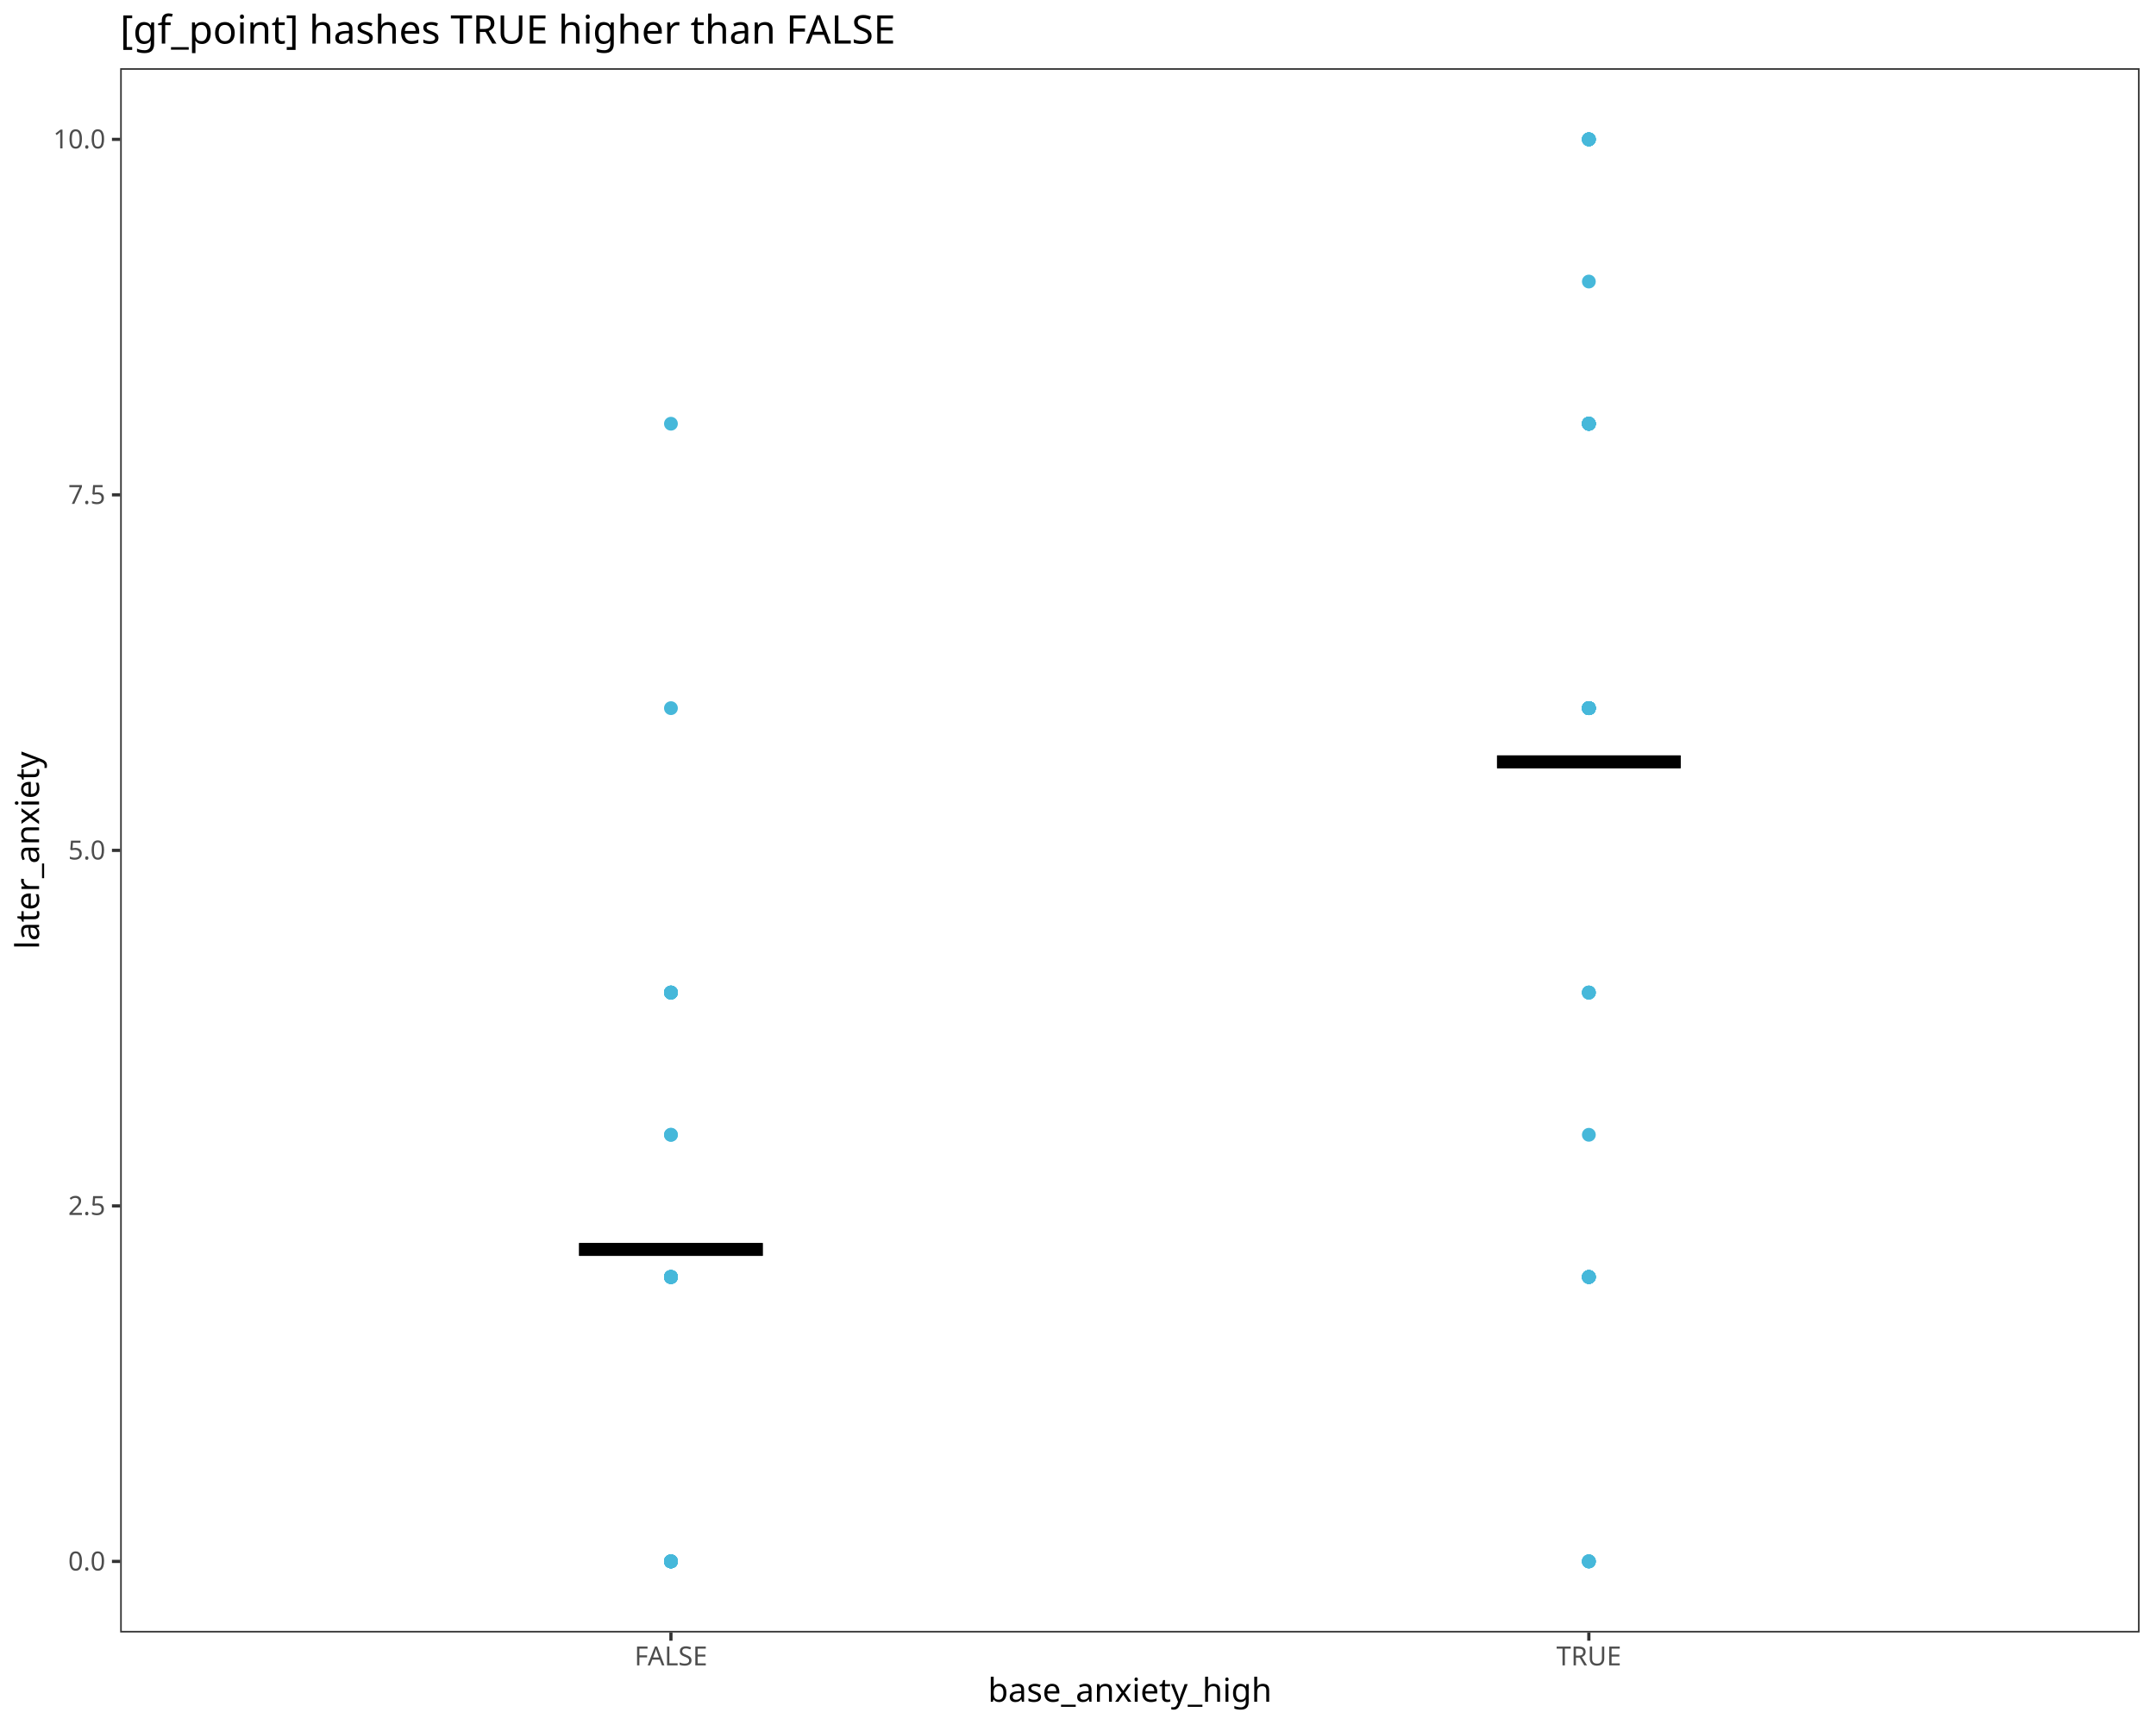
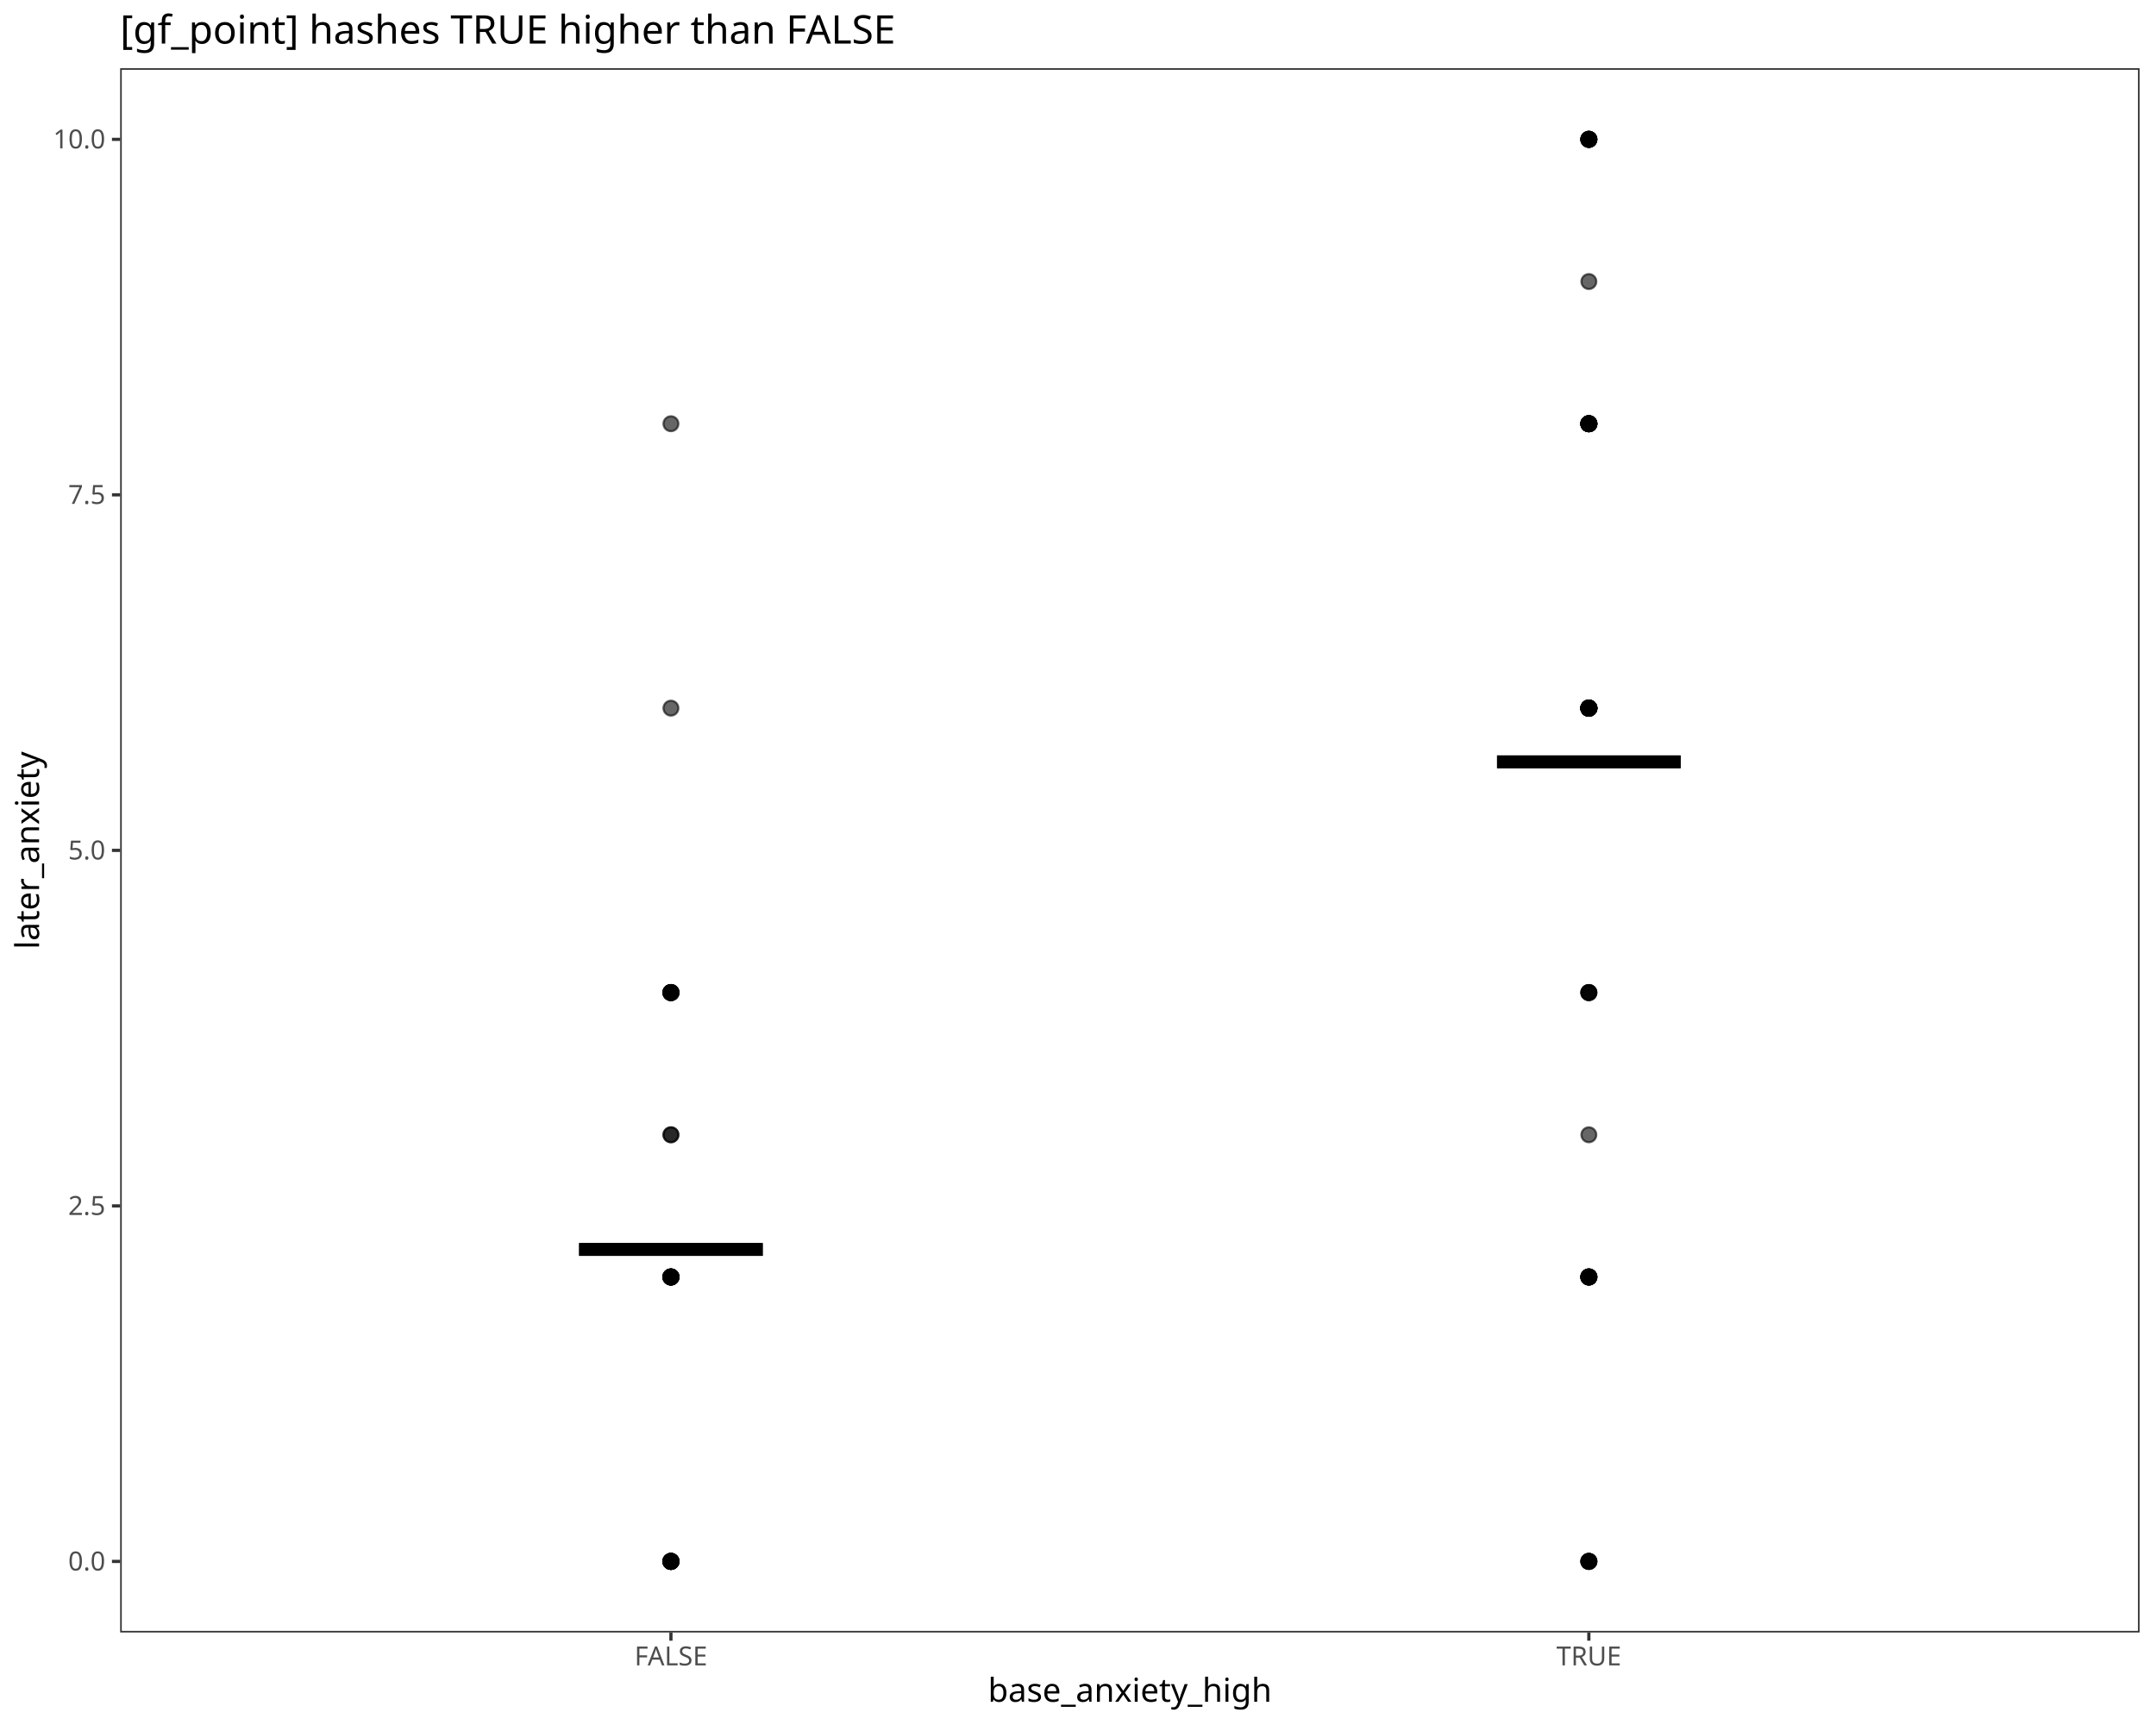
<svg xmlns="http://www.w3.org/2000/svg" class="svglite" data-engine-version="2.0" width="720.00pt" height="576.00pt" viewBox="0 0 720.00 576.00">
  <defs>
    <style type="text/css">
    .svglite line, .svglite polyline, .svglite polygon, .svglite path, .svglite rect, .svglite circle {
      fill: none;
      stroke: #000000;
      stroke-linecap: round;
      stroke-linejoin: round;
      stroke-miterlimit: 10.00;
    }
  </style>
  </defs>
  <rect width="100%" height="100%" style="stroke: none; fill: #FFFFFF;" />
  <defs>
    <clipPath id="cpMC4wMHw3MjAuMDB8MC4wMHw1NzYuMDA=">
      <rect x="0.00" y="0.00" width="720.00" height="576.00" />
    </clipPath>
  </defs>
  <g clip-path="url(#cpMC4wMHw3MjAuMDB8MC4wMHw1NzYuMDA=)">
    <rect x="0.00" y="0.00" width="720.00" height="576.00" style="stroke-width: 1.07; stroke: #FFFFFF; fill: #FFFFFF;" />
  </g>
  <defs>
    <clipPath id="cpNDAuMTN8NzE0LjUyfDIyLjc4fDU0NS4xMQ==">
      <rect x="40.13" y="22.78" width="674.39" height="522.33" />
    </clipPath>
  </defs>
  <g clip-path="url(#cpNDAuMTN8NzE0LjUyfDIyLjc4fDU0NS4xMQ==)">
    <rect x="40.13" y="22.78" width="674.39" height="522.33" style="stroke-width: 1.07; stroke: none; fill: #FFFFFF;" />
-     <circle cx="530.60" cy="236.46" r="1.95" style="stroke-width: 0.71; stroke: #46B8DA; fill: #46B8DA;" />
-     <circle cx="530.60" cy="426.40" r="1.95" style="stroke-width: 0.71; stroke: #46B8DA; fill: #46B8DA;" />
-     <circle cx="530.60" cy="236.46" r="1.95" style="stroke-width: 0.71; stroke: #46B8DA; fill: #46B8DA;" />
-     <circle cx="530.60" cy="521.37" r="1.95" style="stroke-width: 0.71; stroke: #46B8DA; fill: #46B8DA;" />
-     <circle cx="530.60" cy="46.53" r="1.95" style="stroke-width: 0.71; stroke: #46B8DA; fill: #46B8DA;" />
-     <circle cx="530.60" cy="521.37" r="1.95" style="stroke-width: 0.71; stroke: #46B8DA; fill: #46B8DA;" />
-     <circle cx="530.60" cy="426.40" r="1.95" style="stroke-width: 0.71; stroke: #46B8DA; fill: #46B8DA;" />
-     <circle cx="530.60" cy="236.46" r="1.95" style="stroke-width: 0.71; stroke: #46B8DA; fill: #46B8DA;" />
-     <circle cx="530.60" cy="236.46" r="1.95" style="stroke-width: 0.71; stroke: #46B8DA; fill: #46B8DA;" />
-     <circle cx="530.60" cy="141.49" r="1.95" style="stroke-width: 0.71; stroke: #46B8DA; fill: #46B8DA;" />
-     <circle cx="224.06" cy="521.37" r="1.95" style="stroke-width: 0.71; stroke: #46B8DA; fill: #46B8DA;" />
-     <circle cx="530.60" cy="236.46" r="1.95" style="stroke-width: 0.71; stroke: #46B8DA; fill: #46B8DA;" />
-     <circle cx="224.06" cy="521.37" r="1.95" style="stroke-width: 0.71; stroke: #46B8DA; fill: #46B8DA;" />
-     <circle cx="224.06" cy="521.37" r="1.95" style="stroke-width: 0.71; stroke: #46B8DA; fill: #46B8DA;" />
-     <circle cx="224.06" cy="426.40" r="1.95" style="stroke-width: 0.71; stroke: #46B8DA; fill: #46B8DA;" />
-     <circle cx="530.60" cy="426.40" r="1.95" style="stroke-width: 0.71; stroke: #46B8DA; fill: #46B8DA;" />
-     <circle cx="224.06" cy="521.37" r="1.95" style="stroke-width: 0.71; stroke: #46B8DA; fill: #46B8DA;" />
-     <circle cx="530.60" cy="521.37" r="1.95" style="stroke-width: 0.71; stroke: #46B8DA; fill: #46B8DA;" />
-     <circle cx="530.60" cy="426.40" r="1.95" style="stroke-width: 0.71; stroke: #46B8DA; fill: #46B8DA;" />
-     <circle cx="224.06" cy="521.37" r="1.95" style="stroke-width: 0.71; stroke: #46B8DA; fill: #46B8DA;" />
-     <circle cx="530.60" cy="521.37" r="1.95" style="stroke-width: 0.71; stroke: #46B8DA; fill: #46B8DA;" />
-     <circle cx="224.06" cy="426.40" r="1.95" style="stroke-width: 0.71; stroke: #46B8DA; fill: #46B8DA;" />
-     <circle cx="530.60" cy="331.43" r="1.95" style="stroke-width: 0.71; stroke: #46B8DA; fill: #46B8DA;" />
-     <circle cx="224.06" cy="521.37" r="1.95" style="stroke-width: 0.71; stroke: #46B8DA; fill: #46B8DA;" />
-     <circle cx="224.06" cy="236.46" r="1.95" style="stroke-width: 0.71; stroke: #46B8DA; fill: #46B8DA;" />
-     <circle cx="530.60" cy="236.46" r="1.95" style="stroke-width: 0.71; stroke: #46B8DA; fill: #46B8DA;" />
-     <circle cx="530.60" cy="426.40" r="1.95" style="stroke-width: 0.71; stroke: #46B8DA; fill: #46B8DA;" />
-     <circle cx="530.60" cy="46.53" r="1.95" style="stroke-width: 0.71; stroke: #46B8DA; fill: #46B8DA;" />
-     <circle cx="530.60" cy="46.53" r="1.95" style="stroke-width: 0.71; stroke: #46B8DA; fill: #46B8DA;" />
-     <circle cx="530.60" cy="521.37" r="1.95" style="stroke-width: 0.71; stroke: #46B8DA; fill: #46B8DA;" />
-     <circle cx="224.06" cy="521.37" r="1.95" style="stroke-width: 0.71; stroke: #46B8DA; fill: #46B8DA;" />
-     <circle cx="530.60" cy="426.40" r="1.95" style="stroke-width: 0.71; stroke: #46B8DA; fill: #46B8DA;" />
-     <circle cx="224.06" cy="521.37" r="1.95" style="stroke-width: 0.71; stroke: #46B8DA; fill: #46B8DA;" />
-     <circle cx="530.60" cy="236.46" r="1.95" style="stroke-width: 0.71; stroke: #46B8DA; fill: #46B8DA;" />
-     <circle cx="530.60" cy="141.49" r="1.95" style="stroke-width: 0.71; stroke: #46B8DA; fill: #46B8DA;" />
-     <circle cx="224.06" cy="426.40" r="1.95" style="stroke-width: 0.71; stroke: #46B8DA; fill: #46B8DA;" />
-     <circle cx="530.60" cy="236.46" r="1.95" style="stroke-width: 0.71; stroke: #46B8DA; fill: #46B8DA;" />
-     <circle cx="530.60" cy="331.43" r="1.95" style="stroke-width: 0.71; stroke: #46B8DA; fill: #46B8DA;" />
-     <circle cx="530.60" cy="141.49" r="1.95" style="stroke-width: 0.71; stroke: #46B8DA; fill: #46B8DA;" />
-     <circle cx="530.60" cy="141.49" r="1.95" style="stroke-width: 0.71; stroke: #46B8DA; fill: #46B8DA;" />
-     <circle cx="224.06" cy="331.43" r="1.95" style="stroke-width: 0.71; stroke: #46B8DA; fill: #46B8DA;" />
-     <circle cx="530.60" cy="331.43" r="1.95" style="stroke-width: 0.71; stroke: #46B8DA; fill: #46B8DA;" />
-     <circle cx="530.60" cy="426.40" r="1.95" style="stroke-width: 0.71; stroke: #46B8DA; fill: #46B8DA;" />
-     <circle cx="224.06" cy="331.43" r="1.95" style="stroke-width: 0.71; stroke: #46B8DA; fill: #46B8DA;" />
-     <circle cx="530.60" cy="378.92" r="1.95" style="stroke-width: 0.71; stroke: #46B8DA; fill: #46B8DA;" />
-     <circle cx="530.60" cy="426.40" r="1.95" style="stroke-width: 0.71; stroke: #46B8DA; fill: #46B8DA;" />
-     <circle cx="224.06" cy="426.40" r="1.95" style="stroke-width: 0.71; stroke: #46B8DA; fill: #46B8DA;" />
-     <circle cx="224.06" cy="331.43" r="1.95" style="stroke-width: 0.71; stroke: #46B8DA; fill: #46B8DA;" />
-     <circle cx="530.60" cy="141.49" r="1.95" style="stroke-width: 0.71; stroke: #46B8DA; fill: #46B8DA;" />
-     <circle cx="530.60" cy="141.49" r="1.95" style="stroke-width: 0.71; stroke: #46B8DA; fill: #46B8DA;" />
-     <circle cx="530.60" cy="46.53" r="1.95" style="stroke-width: 0.71; stroke: #46B8DA; fill: #46B8DA;" />
-     <circle cx="530.60" cy="141.49" r="1.95" style="stroke-width: 0.71; stroke: #46B8DA; fill: #46B8DA;" />
-     <circle cx="530.60" cy="236.46" r="1.95" style="stroke-width: 0.71; stroke: #46B8DA; fill: #46B8DA;" />
-     <circle cx="530.60" cy="236.46" r="1.95" style="stroke-width: 0.71; stroke: #46B8DA; fill: #46B8DA;" />
-     <circle cx="530.60" cy="94.01" r="1.95" style="stroke-width: 0.71; stroke: #46B8DA; fill: #46B8DA;" />
-     <circle cx="224.06" cy="426.40" r="1.95" style="stroke-width: 0.71; stroke: #46B8DA; fill: #46B8DA;" />
-     <circle cx="530.60" cy="141.49" r="1.95" style="stroke-width: 0.71; stroke: #46B8DA; fill: #46B8DA;" />
-     <circle cx="224.06" cy="426.40" r="1.95" style="stroke-width: 0.71; stroke: #46B8DA; fill: #46B8DA;" />
-     <circle cx="530.60" cy="141.49" r="1.95" style="stroke-width: 0.71; stroke: #46B8DA; fill: #46B8DA;" />
-     <circle cx="224.06" cy="426.40" r="1.95" style="stroke-width: 0.71; stroke: #46B8DA; fill: #46B8DA;" />
-     <circle cx="530.60" cy="236.46" r="1.95" style="stroke-width: 0.71; stroke: #46B8DA; fill: #46B8DA;" />
-     <circle cx="224.06" cy="331.43" r="1.95" style="stroke-width: 0.71; stroke: #46B8DA; fill: #46B8DA;" />
-     <circle cx="530.60" cy="236.46" r="1.95" style="stroke-width: 0.71; stroke: #46B8DA; fill: #46B8DA;" />
-     <circle cx="224.06" cy="378.92" r="1.95" style="stroke-width: 0.71; stroke: #46B8DA; fill: #46B8DA;" />
-     <circle cx="530.60" cy="236.46" r="1.95" style="stroke-width: 0.71; stroke: #46B8DA; fill: #46B8DA;" />
-     <circle cx="224.06" cy="521.37" r="1.95" style="stroke-width: 0.71; stroke: #46B8DA; fill: #46B8DA;" />
-     <circle cx="530.60" cy="46.53" r="1.95" style="stroke-width: 0.71; stroke: #46B8DA; fill: #46B8DA;" />
-     <circle cx="224.06" cy="521.37" r="1.95" style="stroke-width: 0.71; stroke: #46B8DA; fill: #46B8DA;" />
-     <circle cx="530.60" cy="46.53" r="1.95" style="stroke-width: 0.71; stroke: #46B8DA; fill: #46B8DA;" />
-     <circle cx="530.60" cy="46.53" r="1.95" style="stroke-width: 0.71; stroke: #46B8DA; fill: #46B8DA;" />
-     <circle cx="224.06" cy="331.43" r="1.95" style="stroke-width: 0.71; stroke: #46B8DA; fill: #46B8DA;" />
-     <circle cx="530.60" cy="141.49" r="1.95" style="stroke-width: 0.71; stroke: #46B8DA; fill: #46B8DA;" />
-     <circle cx="530.60" cy="141.49" r="1.95" style="stroke-width: 0.71; stroke: #46B8DA; fill: #46B8DA;" />
-     <circle cx="224.06" cy="378.92" r="1.95" style="stroke-width: 0.71; stroke: #46B8DA; fill: #46B8DA;" />
-     <circle cx="224.06" cy="141.49" r="1.95" style="stroke-width: 0.71; stroke: #46B8DA; fill: #46B8DA;" />
-     <circle cx="530.60" cy="331.43" r="1.95" style="stroke-width: 0.71; stroke: #46B8DA; fill: #46B8DA;" />
-     <circle cx="224.06" cy="331.43" r="1.95" style="stroke-width: 0.71; stroke: #46B8DA; fill: #46B8DA;" />
-     <circle cx="224.06" cy="331.43" r="1.95" style="stroke-width: 0.71; stroke: #46B8DA; fill: #46B8DA;" />
-     <circle cx="224.06" cy="426.40" r="1.95" style="stroke-width: 0.71; stroke: #46B8DA; fill: #46B8DA;" />
-     <circle cx="530.60" cy="236.46" r="1.95" style="stroke-width: 0.71; stroke: #46B8DA; fill: #46B8DA;" />
-     <circle cx="530.60" cy="236.46" r="1.95" style="stroke-width: 0.71; stroke: #46B8DA; fill: #46B8DA;" />
-     <circle cx="224.06" cy="426.40" r="1.95" style="stroke-width: 0.71; stroke: #46B8DA; fill: #46B8DA;" />
-     <circle cx="530.60" cy="236.46" r="1.95" style="stroke-width: 0.71; stroke: #46B8DA; fill: #46B8DA;" />
-     <circle cx="224.06" cy="426.40" r="1.95" style="stroke-width: 0.71; stroke: #46B8DA; fill: #46B8DA;" />
+     <circle cx="530.60" cy="236.46" r="2.49" style="stroke-width: 0.71; stroke: #000000; stroke-opacity: 0.60; fill: #000000; fill-opacity: 0.60;" />
+     <circle cx="530.60" cy="426.40" r="2.49" style="stroke-width: 0.71; stroke: #000000; stroke-opacity: 0.60; fill: #000000; fill-opacity: 0.60;" />
+     <circle cx="530.60" cy="236.46" r="2.49" style="stroke-width: 0.71; stroke: #000000; stroke-opacity: 0.60; fill: #000000; fill-opacity: 0.60;" />
+     <circle cx="530.60" cy="521.37" r="2.49" style="stroke-width: 0.71; stroke: #000000; stroke-opacity: 0.60; fill: #000000; fill-opacity: 0.60;" />
+     <circle cx="530.60" cy="46.53" r="2.49" style="stroke-width: 0.71; stroke: #000000; stroke-opacity: 0.60; fill: #000000; fill-opacity: 0.60;" />
+     <circle cx="530.60" cy="521.37" r="2.49" style="stroke-width: 0.71; stroke: #000000; stroke-opacity: 0.60; fill: #000000; fill-opacity: 0.60;" />
+     <circle cx="530.60" cy="426.40" r="2.49" style="stroke-width: 0.71; stroke: #000000; stroke-opacity: 0.60; fill: #000000; fill-opacity: 0.60;" />
+     <circle cx="530.60" cy="236.46" r="2.49" style="stroke-width: 0.71; stroke: #000000; stroke-opacity: 0.60; fill: #000000; fill-opacity: 0.60;" />
+     <circle cx="530.60" cy="236.46" r="2.49" style="stroke-width: 0.71; stroke: #000000; stroke-opacity: 0.60; fill: #000000; fill-opacity: 0.60;" />
+     <circle cx="530.60" cy="141.49" r="2.49" style="stroke-width: 0.71; stroke: #000000; stroke-opacity: 0.60; fill: #000000; fill-opacity: 0.60;" />
+     <circle cx="224.06" cy="521.37" r="2.49" style="stroke-width: 0.71; stroke: #000000; stroke-opacity: 0.60; fill: #000000; fill-opacity: 0.60;" />
+     <circle cx="530.60" cy="236.46" r="2.49" style="stroke-width: 0.71; stroke: #000000; stroke-opacity: 0.60; fill: #000000; fill-opacity: 0.60;" />
+     <circle cx="224.06" cy="521.37" r="2.49" style="stroke-width: 0.71; stroke: #000000; stroke-opacity: 0.60; fill: #000000; fill-opacity: 0.60;" />
+     <circle cx="224.06" cy="521.37" r="2.49" style="stroke-width: 0.71; stroke: #000000; stroke-opacity: 0.60; fill: #000000; fill-opacity: 0.60;" />
+     <circle cx="224.06" cy="426.40" r="2.49" style="stroke-width: 0.71; stroke: #000000; stroke-opacity: 0.60; fill: #000000; fill-opacity: 0.60;" />
+     <circle cx="530.60" cy="426.40" r="2.49" style="stroke-width: 0.71; stroke: #000000; stroke-opacity: 0.60; fill: #000000; fill-opacity: 0.60;" />
+     <circle cx="224.06" cy="521.37" r="2.49" style="stroke-width: 0.71; stroke: #000000; stroke-opacity: 0.60; fill: #000000; fill-opacity: 0.60;" />
+     <circle cx="530.60" cy="521.37" r="2.49" style="stroke-width: 0.71; stroke: #000000; stroke-opacity: 0.60; fill: #000000; fill-opacity: 0.60;" />
+     <circle cx="530.60" cy="426.40" r="2.49" style="stroke-width: 0.71; stroke: #000000; stroke-opacity: 0.60; fill: #000000; fill-opacity: 0.60;" />
+     <circle cx="224.06" cy="521.37" r="2.49" style="stroke-width: 0.71; stroke: #000000; stroke-opacity: 0.60; fill: #000000; fill-opacity: 0.60;" />
+     <circle cx="530.60" cy="521.37" r="2.49" style="stroke-width: 0.71; stroke: #000000; stroke-opacity: 0.60; fill: #000000; fill-opacity: 0.60;" />
+     <circle cx="224.06" cy="426.40" r="2.49" style="stroke-width: 0.71; stroke: #000000; stroke-opacity: 0.60; fill: #000000; fill-opacity: 0.60;" />
+     <circle cx="530.60" cy="331.43" r="2.49" style="stroke-width: 0.71; stroke: #000000; stroke-opacity: 0.60; fill: #000000; fill-opacity: 0.60;" />
+     <circle cx="224.06" cy="521.37" r="2.49" style="stroke-width: 0.71; stroke: #000000; stroke-opacity: 0.60; fill: #000000; fill-opacity: 0.60;" />
+     <circle cx="224.06" cy="236.46" r="2.49" style="stroke-width: 0.71; stroke: #000000; stroke-opacity: 0.60; fill: #000000; fill-opacity: 0.60;" />
+     <circle cx="530.60" cy="236.46" r="2.49" style="stroke-width: 0.71; stroke: #000000; stroke-opacity: 0.60; fill: #000000; fill-opacity: 0.60;" />
+     <circle cx="530.60" cy="426.40" r="2.49" style="stroke-width: 0.71; stroke: #000000; stroke-opacity: 0.60; fill: #000000; fill-opacity: 0.60;" />
+     <circle cx="530.60" cy="46.53" r="2.49" style="stroke-width: 0.71; stroke: #000000; stroke-opacity: 0.60; fill: #000000; fill-opacity: 0.60;" />
+     <circle cx="530.60" cy="46.53" r="2.49" style="stroke-width: 0.71; stroke: #000000; stroke-opacity: 0.60; fill: #000000; fill-opacity: 0.60;" />
+     <circle cx="530.60" cy="521.37" r="2.49" style="stroke-width: 0.71; stroke: #000000; stroke-opacity: 0.60; fill: #000000; fill-opacity: 0.60;" />
+     <circle cx="224.06" cy="521.37" r="2.49" style="stroke-width: 0.71; stroke: #000000; stroke-opacity: 0.60; fill: #000000; fill-opacity: 0.60;" />
+     <circle cx="530.60" cy="426.40" r="2.49" style="stroke-width: 0.71; stroke: #000000; stroke-opacity: 0.60; fill: #000000; fill-opacity: 0.60;" />
+     <circle cx="224.06" cy="521.37" r="2.49" style="stroke-width: 0.71; stroke: #000000; stroke-opacity: 0.60; fill: #000000; fill-opacity: 0.60;" />
+     <circle cx="530.60" cy="236.46" r="2.49" style="stroke-width: 0.71; stroke: #000000; stroke-opacity: 0.60; fill: #000000; fill-opacity: 0.60;" />
+     <circle cx="530.60" cy="141.49" r="2.49" style="stroke-width: 0.71; stroke: #000000; stroke-opacity: 0.60; fill: #000000; fill-opacity: 0.60;" />
+     <circle cx="224.06" cy="426.40" r="2.49" style="stroke-width: 0.71; stroke: #000000; stroke-opacity: 0.60; fill: #000000; fill-opacity: 0.60;" />
+     <circle cx="530.60" cy="236.46" r="2.49" style="stroke-width: 0.71; stroke: #000000; stroke-opacity: 0.60; fill: #000000; fill-opacity: 0.60;" />
+     <circle cx="530.60" cy="331.43" r="2.49" style="stroke-width: 0.71; stroke: #000000; stroke-opacity: 0.60; fill: #000000; fill-opacity: 0.60;" />
+     <circle cx="530.60" cy="141.49" r="2.49" style="stroke-width: 0.71; stroke: #000000; stroke-opacity: 0.60; fill: #000000; fill-opacity: 0.60;" />
+     <circle cx="530.60" cy="141.49" r="2.49" style="stroke-width: 0.71; stroke: #000000; stroke-opacity: 0.60; fill: #000000; fill-opacity: 0.60;" />
+     <circle cx="224.06" cy="331.43" r="2.49" style="stroke-width: 0.71; stroke: #000000; stroke-opacity: 0.60; fill: #000000; fill-opacity: 0.60;" />
+     <circle cx="530.60" cy="331.43" r="2.49" style="stroke-width: 0.71; stroke: #000000; stroke-opacity: 0.60; fill: #000000; fill-opacity: 0.60;" />
+     <circle cx="530.60" cy="426.40" r="2.49" style="stroke-width: 0.71; stroke: #000000; stroke-opacity: 0.60; fill: #000000; fill-opacity: 0.60;" />
+     <circle cx="224.06" cy="331.43" r="2.49" style="stroke-width: 0.71; stroke: #000000; stroke-opacity: 0.60; fill: #000000; fill-opacity: 0.60;" />
+     <circle cx="530.60" cy="378.92" r="2.49" style="stroke-width: 0.71; stroke: #000000; stroke-opacity: 0.60; fill: #000000; fill-opacity: 0.60;" />
+     <circle cx="530.60" cy="426.40" r="2.49" style="stroke-width: 0.71; stroke: #000000; stroke-opacity: 0.60; fill: #000000; fill-opacity: 0.60;" />
+     <circle cx="224.06" cy="426.40" r="2.49" style="stroke-width: 0.71; stroke: #000000; stroke-opacity: 0.60; fill: #000000; fill-opacity: 0.60;" />
+     <circle cx="224.06" cy="331.43" r="2.49" style="stroke-width: 0.71; stroke: #000000; stroke-opacity: 0.60; fill: #000000; fill-opacity: 0.60;" />
+     <circle cx="530.60" cy="141.49" r="2.49" style="stroke-width: 0.71; stroke: #000000; stroke-opacity: 0.60; fill: #000000; fill-opacity: 0.60;" />
+     <circle cx="530.60" cy="141.49" r="2.49" style="stroke-width: 0.71; stroke: #000000; stroke-opacity: 0.60; fill: #000000; fill-opacity: 0.60;" />
+     <circle cx="530.60" cy="46.53" r="2.49" style="stroke-width: 0.71; stroke: #000000; stroke-opacity: 0.60; fill: #000000; fill-opacity: 0.60;" />
+     <circle cx="530.60" cy="141.49" r="2.49" style="stroke-width: 0.71; stroke: #000000; stroke-opacity: 0.60; fill: #000000; fill-opacity: 0.60;" />
+     <circle cx="530.60" cy="236.46" r="2.49" style="stroke-width: 0.71; stroke: #000000; stroke-opacity: 0.60; fill: #000000; fill-opacity: 0.60;" />
+     <circle cx="530.60" cy="236.46" r="2.49" style="stroke-width: 0.71; stroke: #000000; stroke-opacity: 0.60; fill: #000000; fill-opacity: 0.60;" />
+     <circle cx="530.60" cy="94.01" r="2.49" style="stroke-width: 0.71; stroke: #000000; stroke-opacity: 0.60; fill: #000000; fill-opacity: 0.60;" />
+     <circle cx="224.06" cy="426.40" r="2.49" style="stroke-width: 0.71; stroke: #000000; stroke-opacity: 0.60; fill: #000000; fill-opacity: 0.60;" />
+     <circle cx="530.60" cy="141.49" r="2.49" style="stroke-width: 0.71; stroke: #000000; stroke-opacity: 0.60; fill: #000000; fill-opacity: 0.60;" />
+     <circle cx="224.06" cy="426.40" r="2.49" style="stroke-width: 0.71; stroke: #000000; stroke-opacity: 0.60; fill: #000000; fill-opacity: 0.60;" />
+     <circle cx="530.60" cy="141.49" r="2.49" style="stroke-width: 0.71; stroke: #000000; stroke-opacity: 0.60; fill: #000000; fill-opacity: 0.60;" />
+     <circle cx="224.06" cy="426.40" r="2.49" style="stroke-width: 0.71; stroke: #000000; stroke-opacity: 0.60; fill: #000000; fill-opacity: 0.60;" />
+     <circle cx="530.60" cy="236.46" r="2.49" style="stroke-width: 0.71; stroke: #000000; stroke-opacity: 0.60; fill: #000000; fill-opacity: 0.60;" />
+     <circle cx="224.06" cy="331.43" r="2.49" style="stroke-width: 0.71; stroke: #000000; stroke-opacity: 0.60; fill: #000000; fill-opacity: 0.60;" />
+     <circle cx="530.60" cy="236.46" r="2.49" style="stroke-width: 0.71; stroke: #000000; stroke-opacity: 0.60; fill: #000000; fill-opacity: 0.60;" />
+     <circle cx="224.06" cy="378.92" r="2.49" style="stroke-width: 0.71; stroke: #000000; stroke-opacity: 0.60; fill: #000000; fill-opacity: 0.60;" />
+     <circle cx="530.60" cy="236.46" r="2.49" style="stroke-width: 0.71; stroke: #000000; stroke-opacity: 0.60; fill: #000000; fill-opacity: 0.60;" />
+     <circle cx="224.06" cy="521.37" r="2.49" style="stroke-width: 0.71; stroke: #000000; stroke-opacity: 0.60; fill: #000000; fill-opacity: 0.60;" />
+     <circle cx="530.60" cy="46.53" r="2.49" style="stroke-width: 0.71; stroke: #000000; stroke-opacity: 0.60; fill: #000000; fill-opacity: 0.60;" />
+     <circle cx="224.06" cy="521.37" r="2.49" style="stroke-width: 0.71; stroke: #000000; stroke-opacity: 0.60; fill: #000000; fill-opacity: 0.60;" />
+     <circle cx="530.60" cy="46.53" r="2.49" style="stroke-width: 0.71; stroke: #000000; stroke-opacity: 0.60; fill: #000000; fill-opacity: 0.60;" />
+     <circle cx="530.60" cy="46.53" r="2.49" style="stroke-width: 0.71; stroke: #000000; stroke-opacity: 0.60; fill: #000000; fill-opacity: 0.60;" />
+     <circle cx="224.06" cy="331.43" r="2.49" style="stroke-width: 0.71; stroke: #000000; stroke-opacity: 0.60; fill: #000000; fill-opacity: 0.60;" />
+     <circle cx="530.60" cy="141.49" r="2.49" style="stroke-width: 0.71; stroke: #000000; stroke-opacity: 0.60; fill: #000000; fill-opacity: 0.60;" />
+     <circle cx="530.60" cy="141.49" r="2.49" style="stroke-width: 0.71; stroke: #000000; stroke-opacity: 0.60; fill: #000000; fill-opacity: 0.60;" />
+     <circle cx="224.06" cy="378.92" r="2.49" style="stroke-width: 0.71; stroke: #000000; stroke-opacity: 0.60; fill: #000000; fill-opacity: 0.60;" />
+     <circle cx="224.06" cy="141.49" r="2.49" style="stroke-width: 0.71; stroke: #000000; stroke-opacity: 0.60; fill: #000000; fill-opacity: 0.60;" />
+     <circle cx="530.60" cy="331.43" r="2.49" style="stroke-width: 0.71; stroke: #000000; stroke-opacity: 0.60; fill: #000000; fill-opacity: 0.60;" />
+     <circle cx="224.06" cy="331.43" r="2.49" style="stroke-width: 0.71; stroke: #000000; stroke-opacity: 0.60; fill: #000000; fill-opacity: 0.60;" />
+     <circle cx="224.06" cy="331.43" r="2.49" style="stroke-width: 0.71; stroke: #000000; stroke-opacity: 0.60; fill: #000000; fill-opacity: 0.60;" />
+     <circle cx="224.06" cy="426.40" r="2.49" style="stroke-width: 0.71; stroke: #000000; stroke-opacity: 0.60; fill: #000000; fill-opacity: 0.60;" />
+     <circle cx="530.60" cy="236.46" r="2.49" style="stroke-width: 0.71; stroke: #000000; stroke-opacity: 0.60; fill: #000000; fill-opacity: 0.60;" />
+     <circle cx="530.60" cy="236.46" r="2.49" style="stroke-width: 0.71; stroke: #000000; stroke-opacity: 0.60; fill: #000000; fill-opacity: 0.60;" />
+     <circle cx="224.06" cy="426.40" r="2.49" style="stroke-width: 0.71; stroke: #000000; stroke-opacity: 0.60; fill: #000000; fill-opacity: 0.60;" />
+     <circle cx="530.60" cy="236.46" r="2.49" style="stroke-width: 0.71; stroke: #000000; stroke-opacity: 0.60; fill: #000000; fill-opacity: 0.60;" />
+     <circle cx="224.06" cy="426.40" r="2.49" style="stroke-width: 0.71; stroke: #000000; stroke-opacity: 0.60; fill: #000000; fill-opacity: 0.60;" />
    <polyline points="499.94,254.38 561.25,254.38 " style="stroke-width: 4.27; stroke-linecap: butt;" />
    <polyline points="530.60,254.38 530.60,254.38 " style="stroke-width: 4.27; stroke-linecap: butt;" />
    <polyline points="499.94,254.38 561.25,254.38 " style="stroke-width: 4.27; stroke-linecap: butt;" />
    <polyline points="193.40,417.21 254.71,417.21 " style="stroke-width: 4.27; stroke-linecap: butt;" />
    <polyline points="224.06,417.21 224.06,417.21 " style="stroke-width: 4.27; stroke-linecap: butt;" />
    <polyline points="193.40,417.21 254.71,417.21 " style="stroke-width: 4.27; stroke-linecap: butt;" />
    <rect x="40.13" y="22.78" width="674.39" height="522.33" style="stroke-width: 1.07; stroke: #333333;" />
  </g>
  <g clip-path="url(#cpMC4wMHw3MjAuMDB8MC4wMHw1NzYuMDA=)">
    <text x="35.20" y="524.40" text-anchor="end" style="font-size: 8.80px; fill: #4D4D4D; font-family: sans;" textLength="12.23px" lengthAdjust="spacingAndGlyphs">0.0</text>
    <text x="35.20" y="405.69" text-anchor="end" style="font-size: 8.80px; fill: #4D4D4D; font-family: sans;" textLength="12.23px" lengthAdjust="spacingAndGlyphs">2.5</text>
    <text x="35.20" y="286.98" text-anchor="end" style="font-size: 8.80px; fill: #4D4D4D; font-family: sans;" textLength="12.23px" lengthAdjust="spacingAndGlyphs">5.0</text>
    <text x="35.20" y="168.26" text-anchor="end" style="font-size: 8.80px; fill: #4D4D4D; font-family: sans;" textLength="12.23px" lengthAdjust="spacingAndGlyphs">7.5</text>
    <text x="35.20" y="49.55" text-anchor="end" style="font-size: 8.80px; fill: #4D4D4D; font-family: sans;" textLength="17.13px" lengthAdjust="spacingAndGlyphs">10.0</text>
    <polyline points="37.39,521.37 40.13,521.37 " style="stroke-width: 1.07; stroke: #333333; stroke-linecap: butt;" />
    <polyline points="37.39,402.66 40.13,402.66 " style="stroke-width: 1.07; stroke: #333333; stroke-linecap: butt;" />
    <polyline points="37.39,283.95 40.13,283.95 " style="stroke-width: 1.07; stroke: #333333; stroke-linecap: butt;" />
    <polyline points="37.39,165.24 40.13,165.24 " style="stroke-width: 1.07; stroke: #333333; stroke-linecap: butt;" />
    <polyline points="37.39,46.53 40.13,46.53 " style="stroke-width: 1.07; stroke: #333333; stroke-linecap: butt;" />
    <polyline points="224.06,547.85 224.06,545.11 " style="stroke-width: 1.07; stroke: #333333; stroke-linecap: butt;" />
    <polyline points="530.60,547.85 530.60,545.11 " style="stroke-width: 1.07; stroke: #333333; stroke-linecap: butt;" />
    <text x="224.06" y="556.10" text-anchor="middle" style="font-size: 8.80px; fill: #4D4D4D; font-family: sans;" textLength="27.88px" lengthAdjust="spacingAndGlyphs">FALSE</text>
    <text x="530.60" y="556.10" text-anchor="middle" style="font-size: 8.80px; fill: #4D4D4D; font-family: sans;" textLength="23.96px" lengthAdjust="spacingAndGlyphs">TRUE</text>
    <text x="377.33" y="568.24" text-anchor="middle" style="font-size: 11.00px; font-family: sans;" textLength="91.75px" lengthAdjust="spacingAndGlyphs">base_anxiety_high</text>
    <text transform="translate(13.05,283.95) rotate(-90)" text-anchor="middle" style="font-size: 11.00px; font-family: sans;" textLength="62.38px" lengthAdjust="spacingAndGlyphs">later_anxiety</text>
    <text x="40.13" y="14.56" style="font-size: 13.20px; font-family: sans;" textLength="255.37px" lengthAdjust="spacingAndGlyphs">[gf_point] hashes TRUE higher than FALSE</text>
  </g>
</svg>
